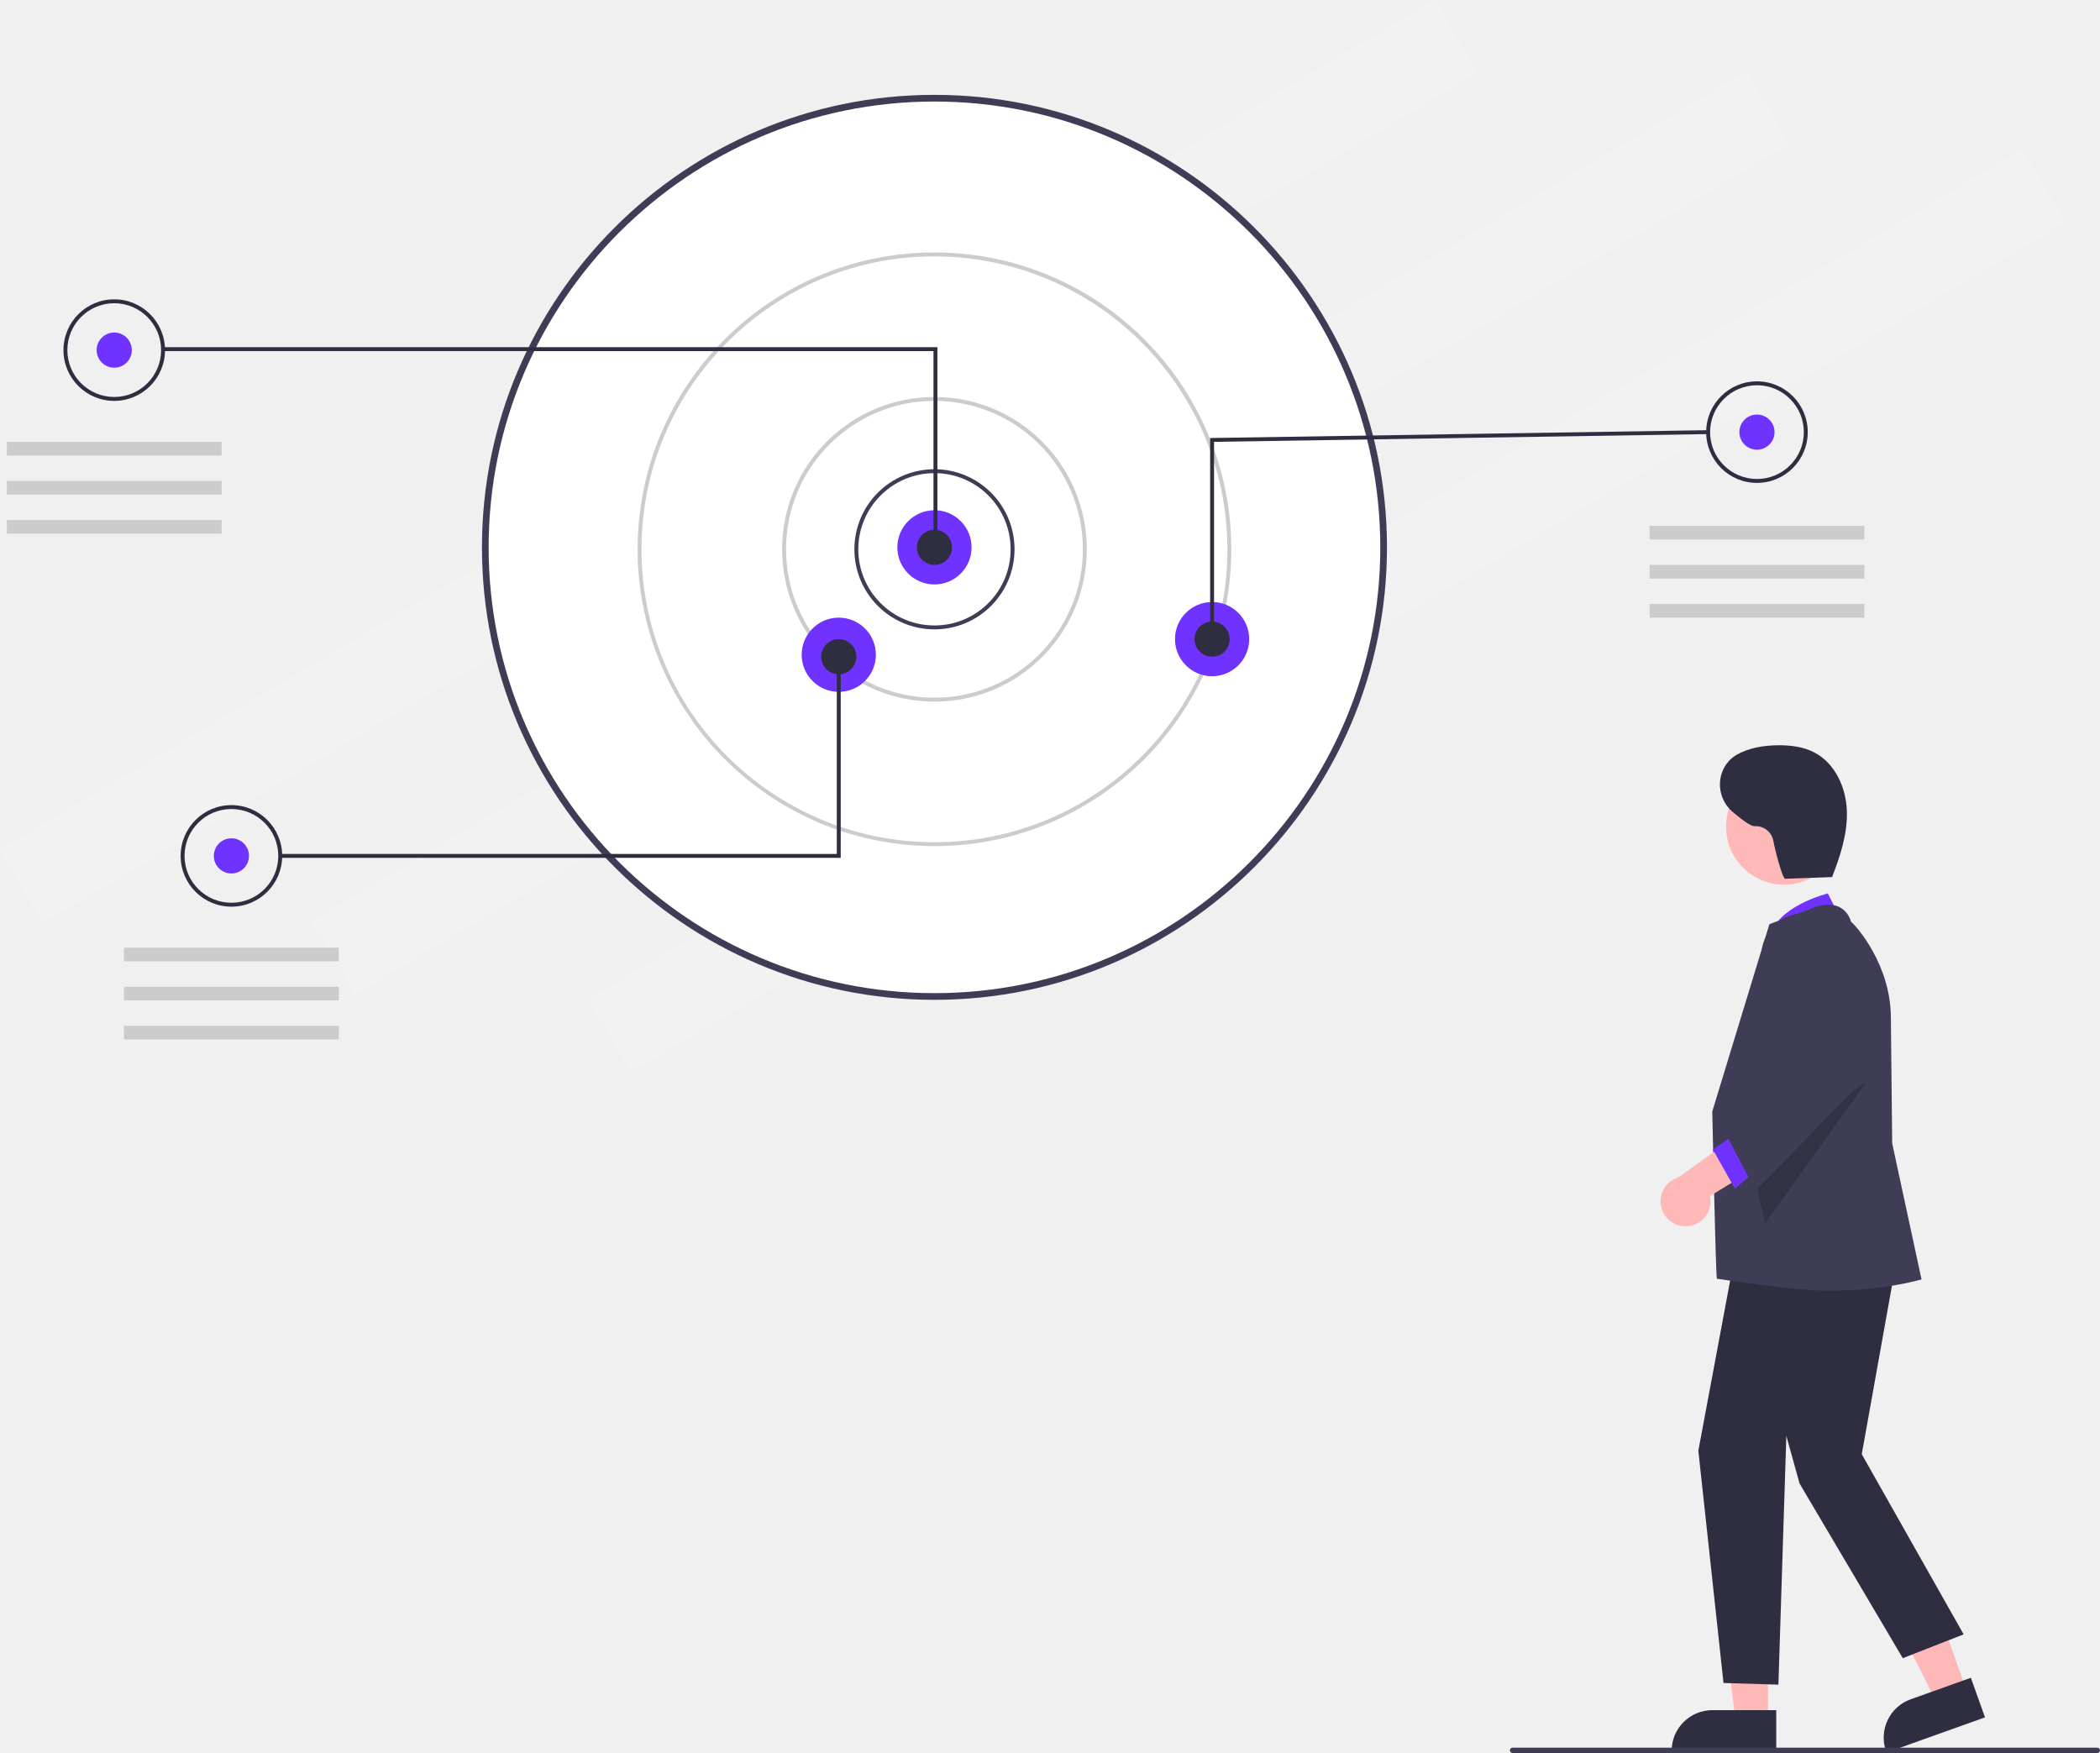
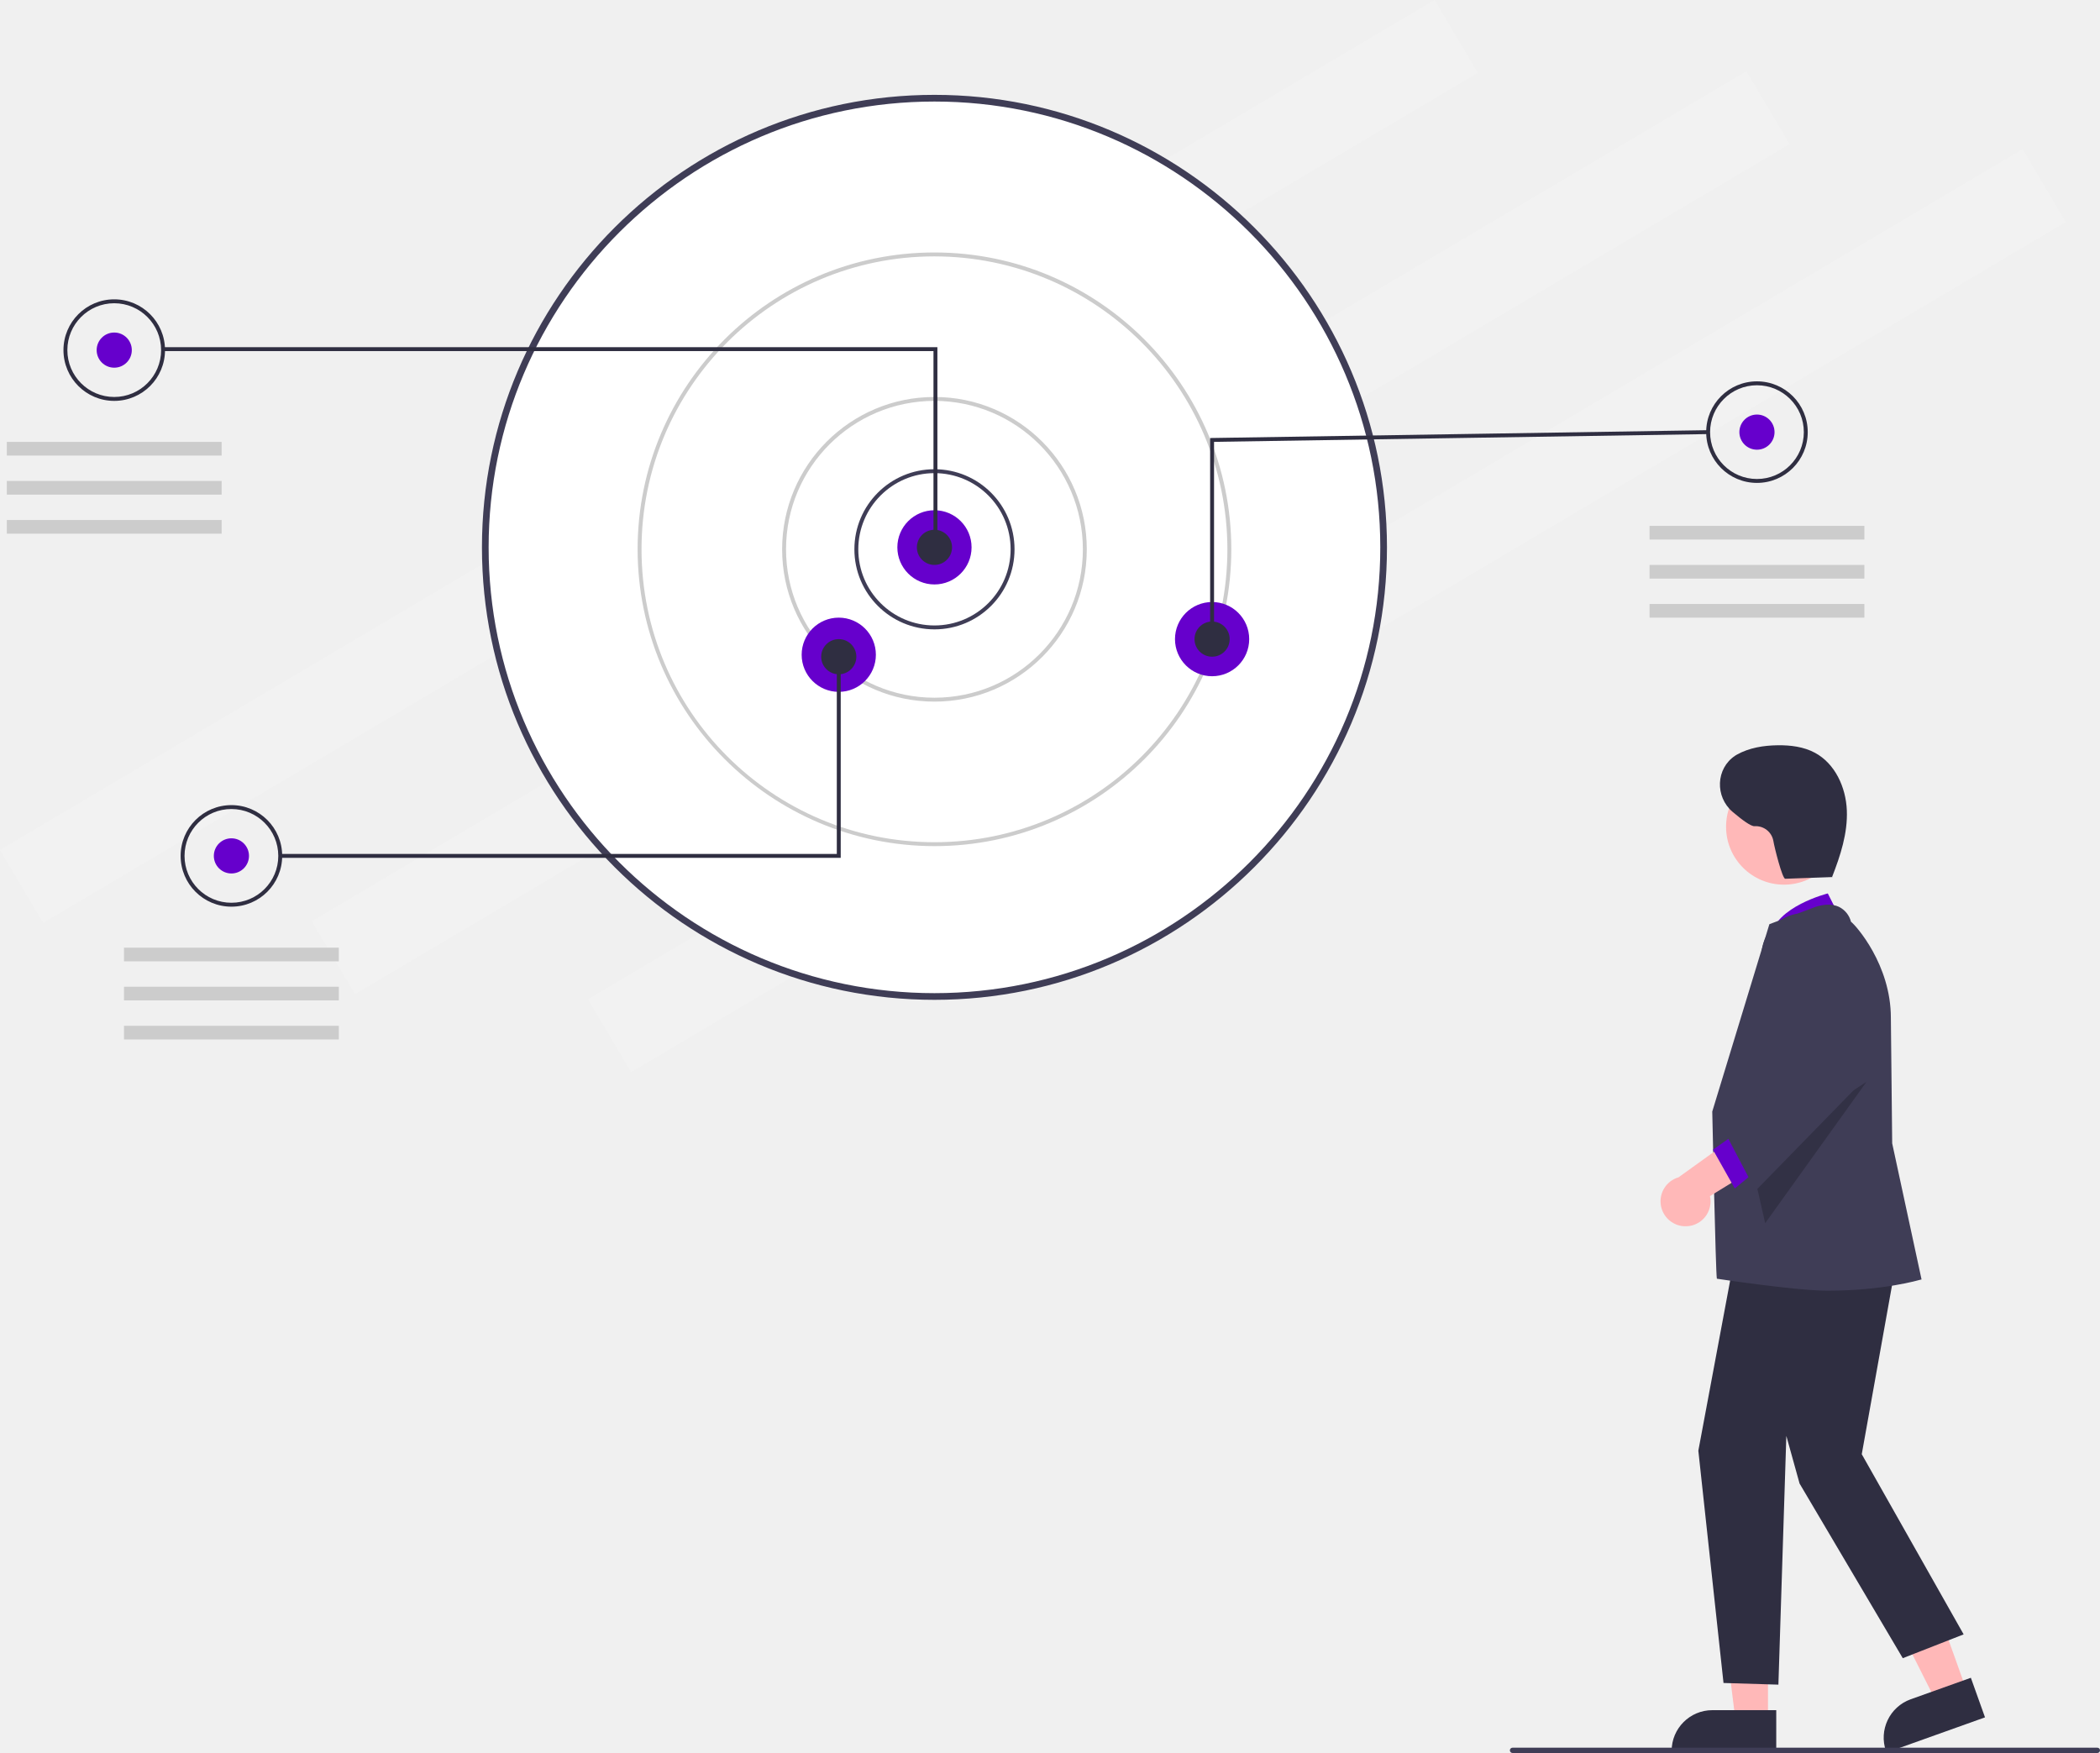
<svg xmlns="http://www.w3.org/2000/svg" data-name="Layer 1" width="793.563" height="662.464" viewBox="0 0 793.563 662.464">
  <rect x="167.355" y="277.158" width="630.166" height="31.983" transform="translate(-285.266 168.1218) rotate(-30.64932)" fill="#f2f2f2" />
  <rect x="285.186" y="304.091" width="630.166" height="31.983" transform="translate(-282.5352 231.9526) rotate(-30.64932)" fill="#f2f2f2" />
  <rect x="389.551" y="333.549" width="630.166" height="31.983" transform="translate(-282.9729 289.2711) rotate(-30.64932)" fill="#f2f2f2" />
  <circle cx="353.12" cy="206.844" r="169.736" fill="#fff" />
  <path d="M385.341,325.612c0-94.289,76.709-170.998,170.998-170.998s170.998,76.71,170.998,170.998S650.628,496.61,556.339,496.61,385.341,419.9,385.341,325.612Zm2.525,0c0,92.896,75.577,168.473,168.473,168.473s168.473-75.577,168.473-168.473S649.235,157.139,556.339,157.139,387.866,232.716,387.866,325.612Z" transform="translate(-203.2186 -118.7682)" fill="#3f3d56" />
  <path d="M526.082,326.35v0A30.257,30.257,0,1,1,556.339,356.607,30.257,30.257,0,0,1,526.082,326.35Zm30.257-28.781a28.814,28.814,0,0,0-28.781,28.781v0a28.781,28.781,0,1,0,28.781-28.781Z" transform="translate(-203.2186 -118.7682)" fill="#3f3d56" style="isolation:isolate" />
  <path d="M498.776,326.35v0a57.563,57.563,0,1,1,57.563,57.563A57.563,57.563,0,0,1,498.776,326.35Zm57.563-56.087a56.087,56.087,0,1,0,56.087,56.087,56.15,56.15,0,0,0-56.087-56.087Z" transform="translate(-203.2186 -118.7682)" fill="#ccc" style="isolation:isolate" />
  <path d="M444.166,326.35A112.173,112.173,0,1,1,556.339,438.523,112.3,112.3,0,0,1,444.166,326.35ZM556.339,215.653A110.697,110.697,0,1,0,667.036,326.35,110.823,110.823,0,0,0,556.339,215.653Z" transform="translate(-203.2186 -118.7682)" fill="#ccc" style="isolation:isolate" />
-   <circle cx="353.12" cy="206.844" r="14.022" fill="#7032ff" style="isolation:isolate" />
-   <circle cx="316.959" cy="247.433" r="14.022" fill="#7032ff" style="isolation:isolate" />
-   <circle cx="458.035" cy="241.529" r="14.022" fill="#7032ff" style="isolation:isolate" />
+   <circle cx="353.12" cy="206.844" r="14.022" fill="#6600cc" style="isolation:isolate" />
+   <circle cx="316.959" cy="247.433" r="14.022" fill="#6600cc" style="isolation:isolate" />
+   <circle cx="458.035" cy="241.529" r="14.022" fill="#6600cc" style="isolation:isolate" />
  <circle cx="353.12" cy="206.844" r="6.642" fill="#2f2e41" />
  <circle cx="458.035" cy="241.529" r="6.642" fill="#2f2e41" />
  <circle cx="316.959" cy="248.171" r="6.642" fill="#2f2e41" />
-   <circle cx="43.168" cy="132.308" r="6.642" fill="#7032ff" />
+   <circle cx="43.168" cy="132.308" r="6.642" fill="#6600cc" />
  <polygon points="352.751 132.677 61.248 132.677 61.248 131.201 354.228 131.201 354.228 207.212 352.751 207.212 352.751 132.677" fill="#2f2e41" />
  <path d="M227.199,251.076a19.188,19.188,0,1,1,19.188,19.188A19.188,19.188,0,0,1,227.199,251.076Zm19.188-17.712a17.712,17.712,0,1,0,17.712,17.712,17.732,17.732,0,0,0-17.712-17.712Z" transform="translate(-203.2186 -118.7682)" fill="#2f2e41" />
-   <circle cx="87.447" cy="323.445" r="6.642" fill="#7032ff" />
+   <circle cx="87.447" cy="323.445" r="6.642" fill="#6600cc" />
  <path d="M271.478,442.213h0a19.188,19.188,0,1,1,19.188,19.188A19.188,19.188,0,0,1,271.478,442.213Zm19.188-17.712a17.712,17.712,0,1,0,17.712,17.712,17.732,17.732,0,0,0-17.712-17.712Z" transform="translate(-203.2186 -118.7682)" fill="#2f2e41" />
-   <circle cx="663.932" cy="163.303" r="6.642" fill="#7032ff" />
+   <circle cx="663.932" cy="163.303" r="6.642" fill="#6600cc" />
  <path d="M847.963,282.071a19.188,19.188,0,1,1,19.188,19.188A19.188,19.188,0,0,1,847.963,282.071Zm19.188-17.712a17.732,17.732,0,0,0-17.712,17.712v0a17.712,17.712,0,1,0,17.712-17.712Z" transform="translate(-203.2186 -118.7682)" fill="#2f2e41" />
  <polygon points="457.297 165.528 645.471 162.565 645.494 164.04 458.773 166.981 458.773 241.529 457.297 241.529 457.297 165.528" fill="#2f2e41" />
  <polygon points="105.897 322.707 316.221 322.707 316.221 248.171 317.697 248.171 317.697 324.182 105.897 324.182 105.897 322.707" fill="#2f2e41" />
  <rect x="2.579" y="166.993" width="81.178" height="5.166" fill="#ccc" />
  <rect x="2.579" y="181.752" width="81.178" height="5.166" fill="#ccc" />
  <rect x="2.579" y="196.512" width="81.178" height="5.166" fill="#ccc" />
  <rect x="46.858" y="358.13" width="81.178" height="5.166" fill="#ccc" />
  <rect x="46.858" y="372.889" width="81.178" height="5.166" fill="#ccc" />
  <rect x="46.858" y="387.649" width="81.178" height="5.166" fill="#ccc" />
  <rect x="623.343" y="198.726" width="81.178" height="5.166" fill="#ccc" />
  <rect x="623.343" y="213.485" width="81.178" height="5.166" fill="#ccc" />
  <rect x="623.343" y="228.245" width="81.178" height="5.166" fill="#ccc" />
  <polygon points="743.166 638.861 731.622 642.987 710.214 600.421 727.253 594.332 743.166 638.861" fill="#ffb8b8" />
  <path d="M916.104,781.071l-.168-.471a15.405,15.405,0,0,1,9.311-19.667l22.736-8.125,5.347,14.96Z" transform="translate(-203.2186 -118.7682)" fill="#2f2e41" />
  <polygon points="668.095 650.28 655.835 650.279 650.003 602.991 668.097 602.992 668.095 650.28" fill="#ffb8b8" />
  <path d="M874.44,780.932l-39.531-.001v-.5a15.386,15.386,0,0,1,15.387-15.386h.001l24.144.001Z" transform="translate(-203.2186 -118.7682)" fill="#2f2e41" />
-   <path d="M899.254,466.938l-5.332-10.535s-19.863,4.976-21.668,16.488Z" transform="translate(-203.2186 -118.7682)" fill="#7032ff" />
+   <path d="M899.254,466.938l-5.332-10.535s-19.863,4.976-21.668,16.488Z" transform="translate(-203.2186 -118.7682)" fill="#6600cc" />
  <polygon points="718.035 468.635 703.535 549.548 742.035 617.635 719.035 626.635 680.035 560.635 675.035 542.635 672.035 636.635 651.292 636.005 641.781 548.232 657.035 466.635 718.035 468.635" fill="#2f2e41" />
  <path d="M852,602c-.45-2.004-1.741-63.173-1.741-63.173s21.325-70.009,21.521-70.584l.076-.225,16.191-6.07c.227-.104,5.621-2.507,10.036-.504a8.651,8.651,0,0,1,4.601,5.654c1.836,1.368,15.07,16.192,15.07,36.3l.5,47.449,11.095,51.44-.49.104c-.303.064-13.827,4.139-35.128,4.139C881.894,606.531,852,602,852,602Z" transform="translate(-203.2186 -118.7682)" fill="#3f3d56" />
  <circle cx="674.143" cy="312.435" r="21.883" fill="#ffb8b8" />
  <polygon points="705.318 408.841 667.035 462.257 661.381 437.312 705.318 408.841" opacity="0.2" />
  <path d="M840.59,582.177a9.391,9.391,0,0,0,8.799-11.398l28.446-17.449L862.128,545.981l-24.605,17.697a9.442,9.442,0,0,0,3.067,18.499Z" transform="translate(-203.2186 -118.7682)" fill="#ffb8b8" />
-   <polygon points="657.035 427.635 647.292 434.462 655.555 449.135 667.035 439.635 657.035 427.635" fill="#7032ff" />
+   <polygon points="657.035 427.635 647.292 434.462 655.555 449.135 667.035 439.635 657.035 427.635" fill="#6600cc" />
  <path d="M855.153,546.834l22.917-26.563-8.78-36.639a16.031,16.031,0,0,1,29.705-11.336l.199.371,8.091,54.408-40.654,41.671Z" transform="translate(-203.2186 -118.7682)" fill="#3f3d56" />
  <path d="M896.001,450.202l-18.163.652c-1.107.04-4.112-11.909-4.505-14.387a6.765,6.765,0,0,0-7.057-5.473c-1.36.128-4.788-2.412-8.326-5.419-6.717-5.71-6.367-16.435,1.011-21.26q.302-.198.594-.361c4.655-2.605,10.1-3.48,15.433-3.547,4.835-.06,9.807.548,14.067,2.837,7.637,4.103,11.701,13.069,12.058,21.73s-2.42,17.131-5.571,25.207" transform="translate(-203.2186 -118.7682)" fill="#2f2e41" />
  <path d="M995.781,781.232h-221a1,1,0,0,1,0-2h221a1,1,0,0,1,0,2Z" transform="translate(-203.2186 -118.7682)" fill="#3f3d56" />
</svg>
